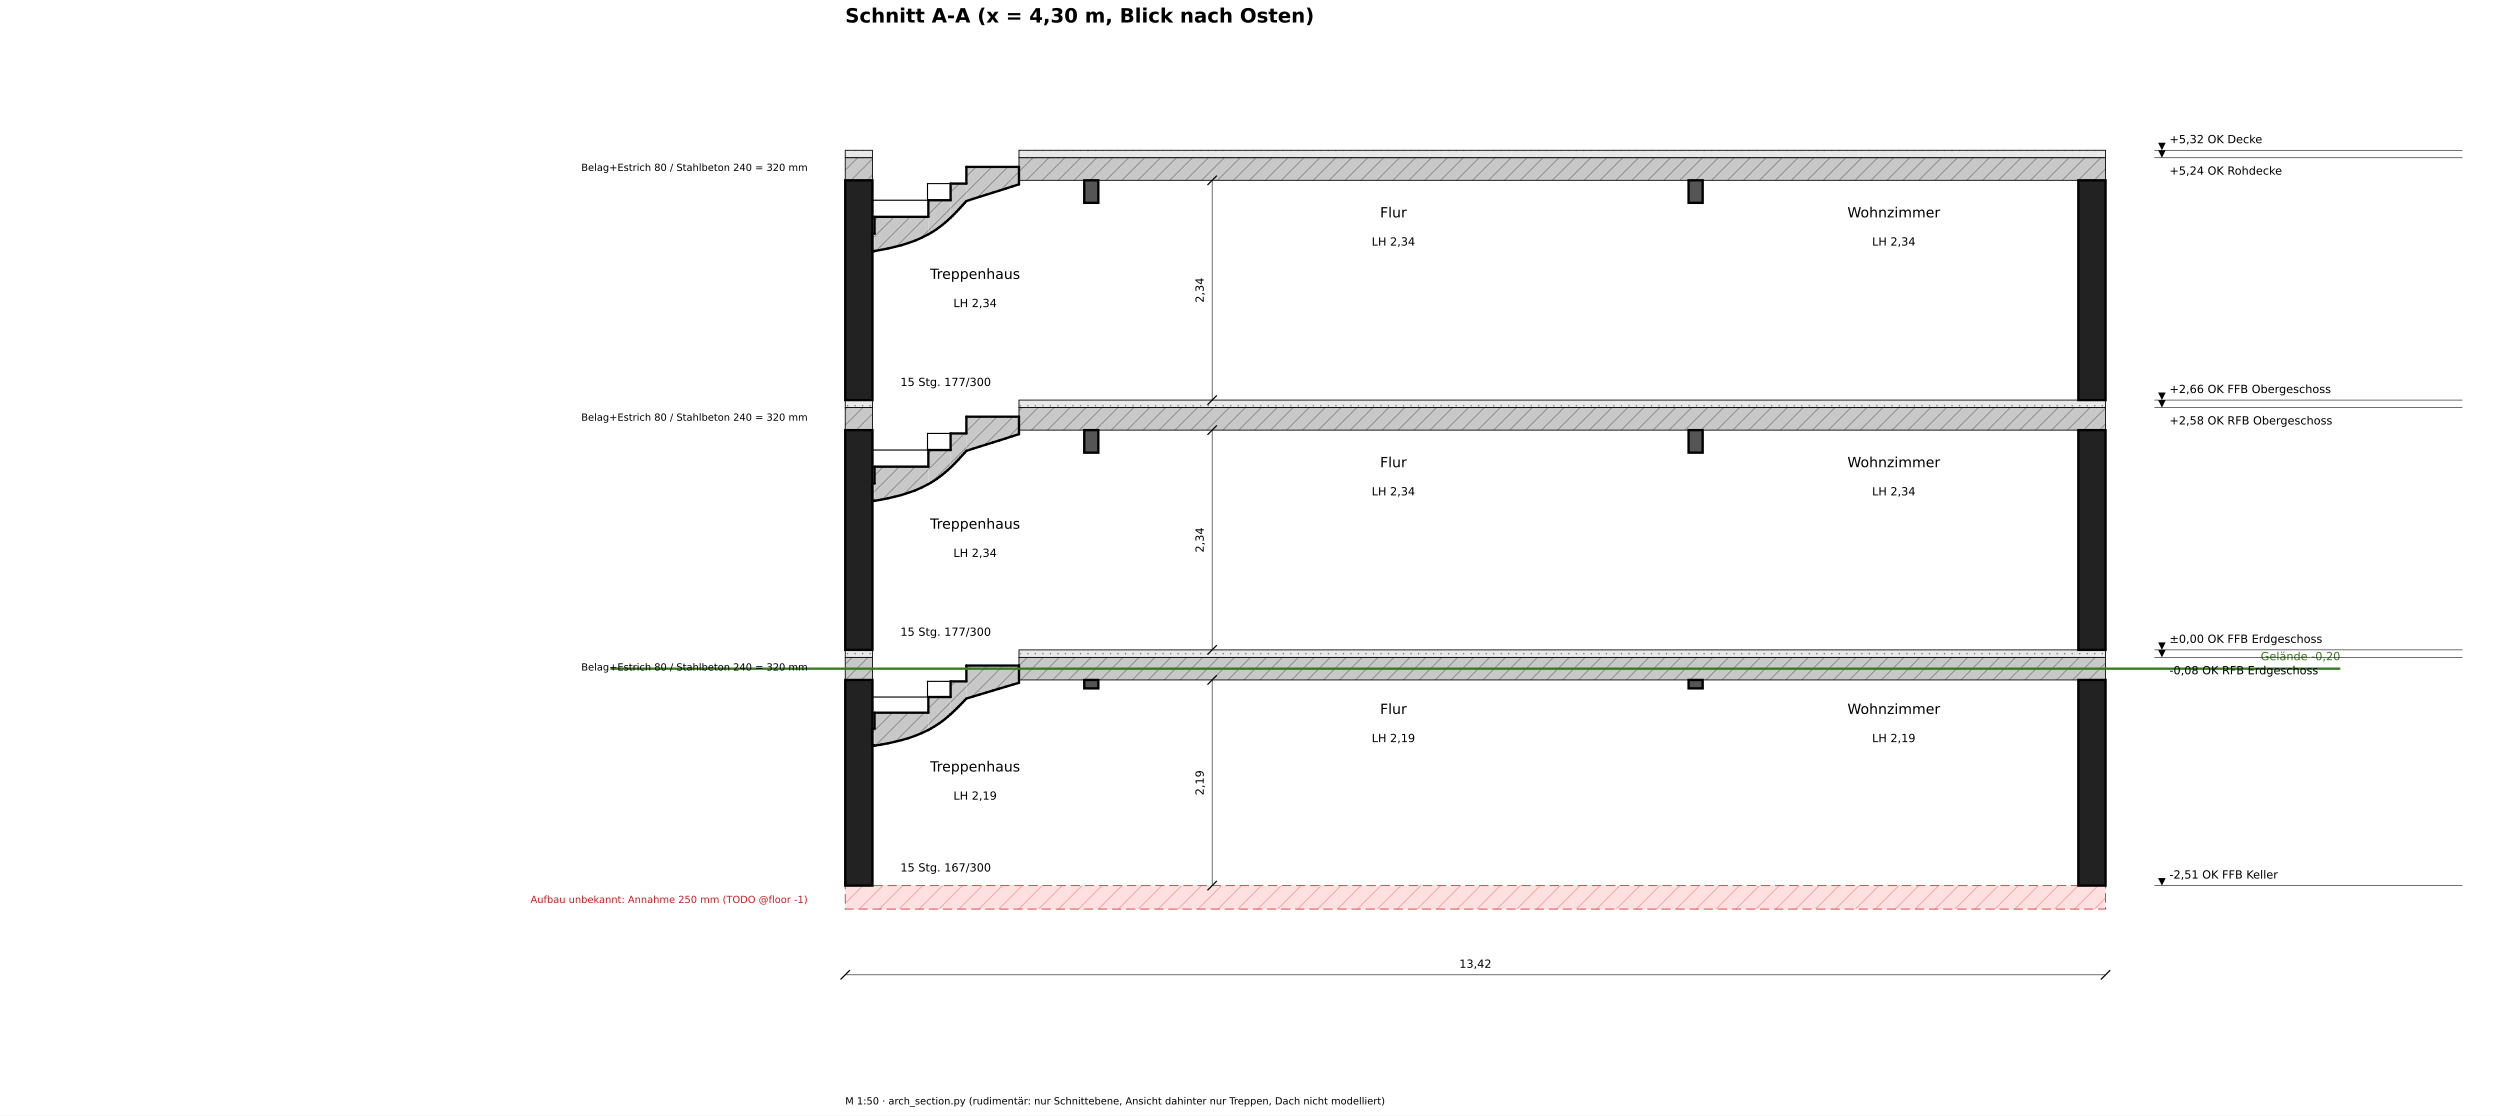
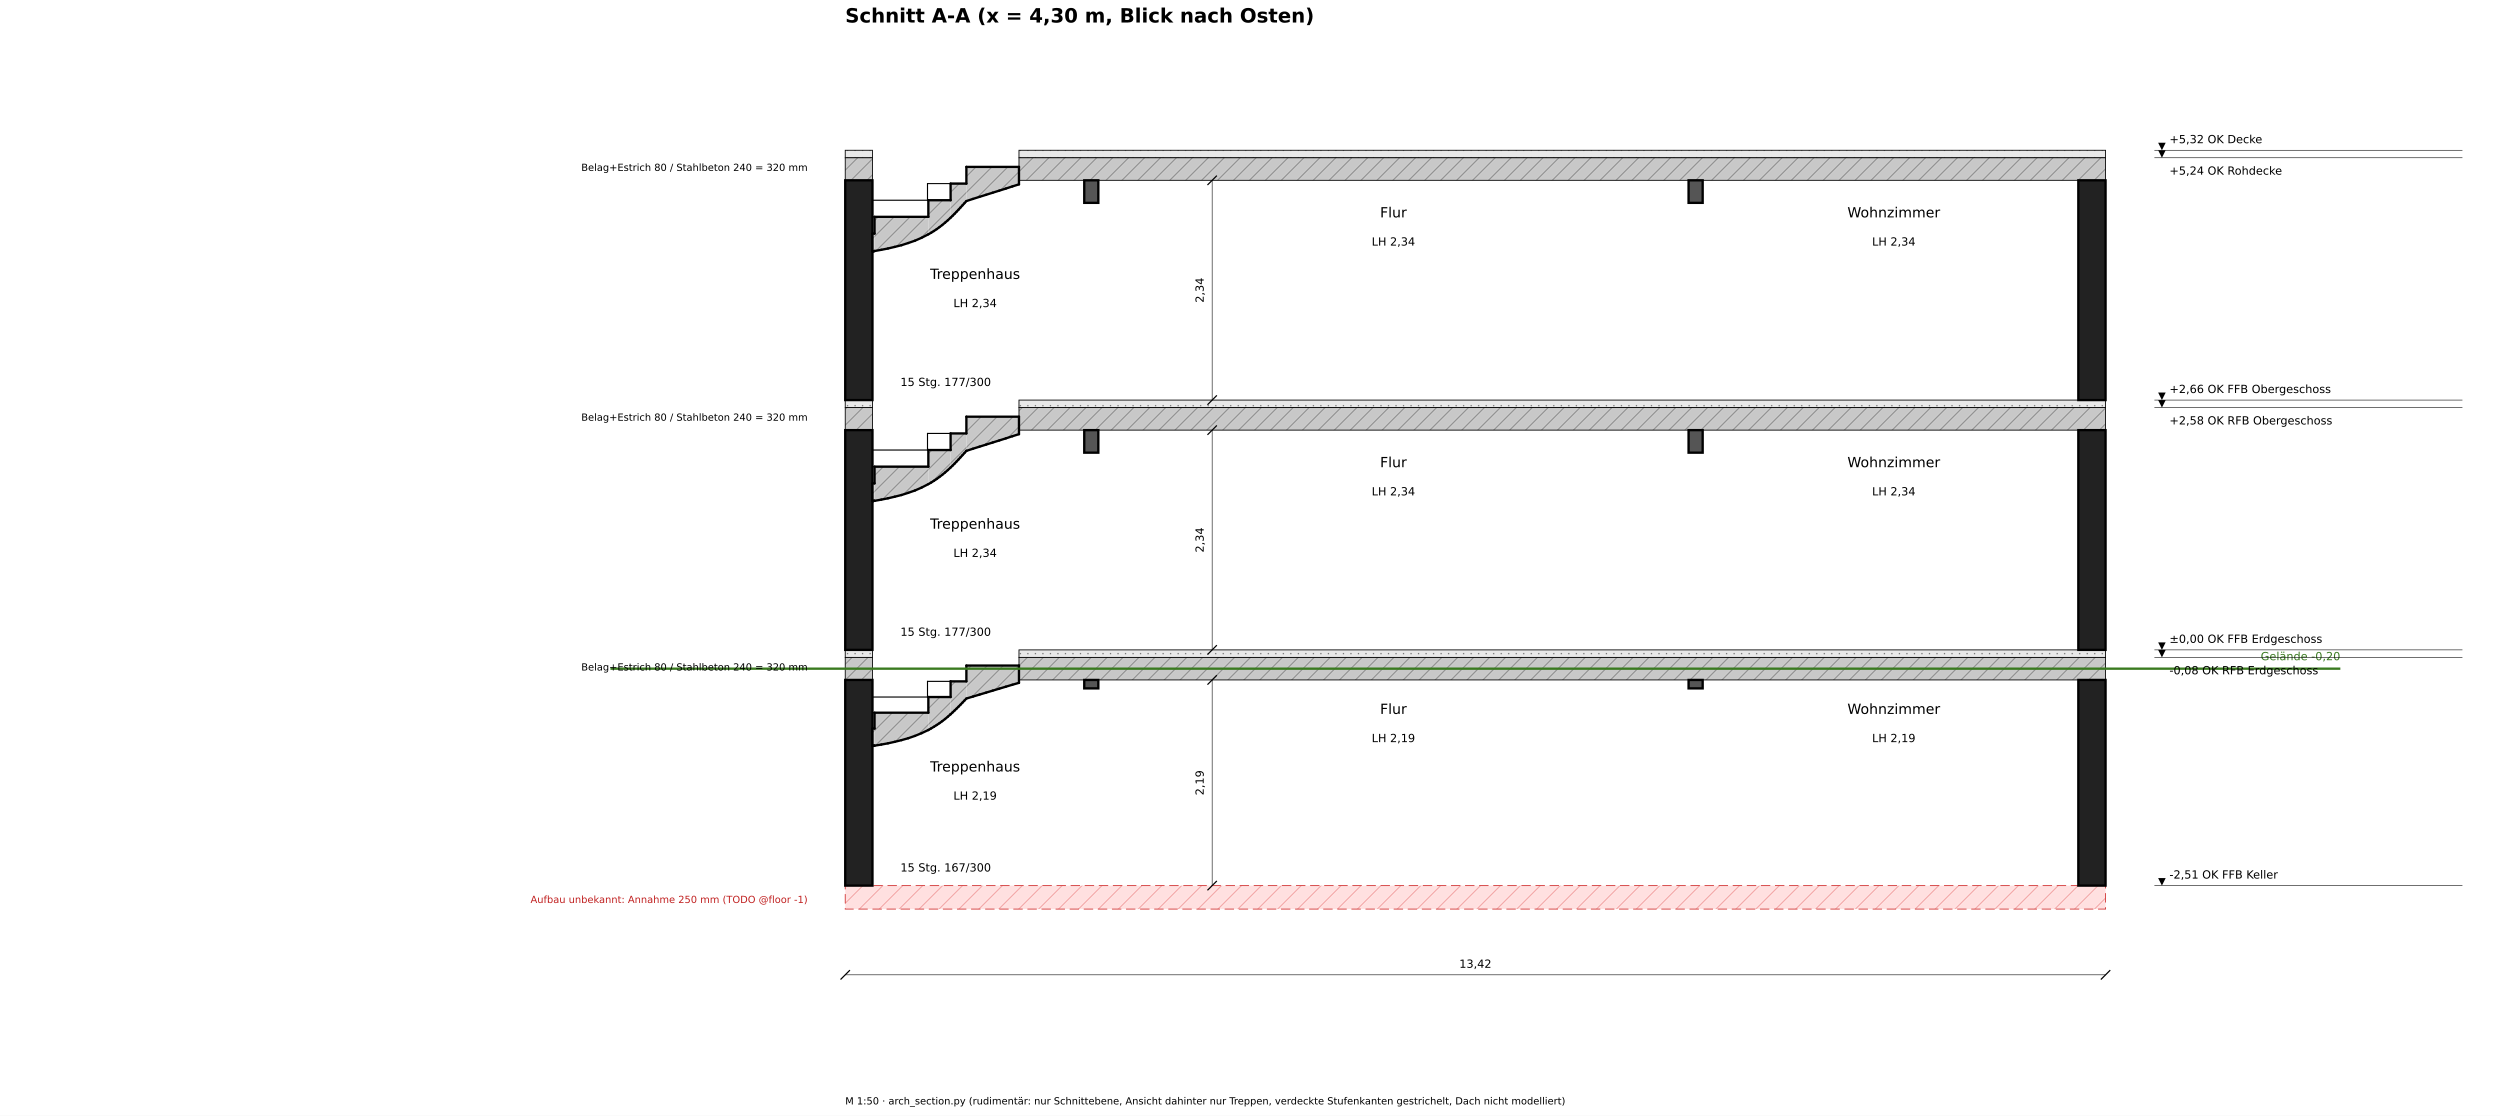
<svg xmlns="http://www.w3.org/2000/svg" width="532.4mm" height="237.6mm" viewBox="-9145 -6920 26620 11880" font-family="DejaVu Sans, sans-serif">
  <defs>
    <pattern id="concrete" patternUnits="userSpaceOnUse" width="120" height="120" patternTransform="rotate(45)">
      <rect width="120" height="120" fill="#c8c8c8" />
      <line x1="0" y1="0" x2="0" y2="120" stroke="#555" stroke-width="10" />
    </pattern>
    <pattern id="screed" patternUnits="userSpaceOnUse" width="80" height="80">
      <rect width="80" height="80" fill="#e8e8e8" />
      <circle cx="40" cy="40" r="8" fill="#777" />
    </pattern>
    <pattern id="insulation" patternUnits="userSpaceOnUse" width="120" height="60">
      <rect width="120" height="60" fill="#fff6d0" />
      <path d="M0 60 L30 0 L60 60 L90 0 L120 60" fill="none" stroke="#a08020" stroke-width="6" />
    </pattern>
    <pattern id="wood" patternUnits="userSpaceOnUse" width="200" height="40">
      <rect width="200" height="40" fill="#e9cf9f" />
      <line x1="0" y1="20" x2="200" y2="20" stroke="#8a6a30" stroke-width="5" />
    </pattern>
    <pattern id="plaster" patternUnits="userSpaceOnUse" width="50" height="50">
      <rect width="50" height="50" fill="#f7f7f7" />
    </pattern>
    <pattern id="todo" patternUnits="userSpaceOnUse" width="150" height="150" patternTransform="rotate(45)">
      <rect width="150" height="150" fill="#ffe0e0" />
      <line x1="0" y1="0" x2="0" y2="150" stroke="#e05050" stroke-width="8" />
    </pattern>
  </defs>
  <rect x="-9145.0" y="-6920" width="26620.0" height="11880" fill="white" />
  <line x1="167" y1="837" x2="145" y2="837" stroke="#000" stroke-width="12" stroke-linecap="round" />
  <line x1="145" y1="837" x2="145" y2="669" stroke="#000" stroke-width="12" stroke-linecap="round" />
  <line x1="145" y1="669" x2="167" y2="669" stroke="#000" stroke-width="12" stroke-linecap="round" />
  <line x1="740" y1="669" x2="167" y2="669" stroke="#000" stroke-width="12" stroke-linecap="round" />
  <line x1="167" y1="669" x2="167" y2="669" stroke="#000" stroke-width="12" stroke-linecap="round" />
  <line x1="145" y1="669" x2="145" y2="502" stroke="#000" stroke-width="12" stroke-linecap="round" />
  <line x1="145" y1="502" x2="731" y2="502" stroke="#000" stroke-width="12" stroke-linecap="round" />
  <line x1="731" y1="502" x2="740" y2="502" stroke="#000" stroke-width="12" stroke-linecap="round" />
  <line x1="977" y1="502" x2="740" y2="502" stroke="#000" stroke-width="12" stroke-linecap="round" />
  <line x1="731" y1="502" x2="731" y2="335" stroke="#000" stroke-width="12" stroke-linecap="round" />
  <line x1="731" y1="335" x2="977" y2="335" stroke="#000" stroke-width="12" stroke-linecap="round" />
  <line x1="167" y1="-1773" x2="145" y2="-1773" stroke="#000" stroke-width="12" stroke-linecap="round" />
  <line x1="145" y1="-1773" x2="145" y2="-1951" stroke="#000" stroke-width="12" stroke-linecap="round" />
  <line x1="145" y1="-1951" x2="167" y2="-1951" stroke="#000" stroke-width="12" stroke-linecap="round" />
  <line x1="740" y1="-1951" x2="167" y2="-1951" stroke="#000" stroke-width="12" stroke-linecap="round" />
  <line x1="167" y1="-1951" x2="167" y2="-1951" stroke="#000" stroke-width="12" stroke-linecap="round" />
  <line x1="145" y1="-1951" x2="145" y2="-2128" stroke="#000" stroke-width="12" stroke-linecap="round" />
  <line x1="145" y1="-2128" x2="731" y2="-2128" stroke="#000" stroke-width="12" stroke-linecap="round" />
  <line x1="731" y1="-2128" x2="740" y2="-2128" stroke="#000" stroke-width="12" stroke-linecap="round" />
  <line x1="977" y1="-2128" x2="740" y2="-2128" stroke="#000" stroke-width="12" stroke-linecap="round" />
  <line x1="740" y1="-2128" x2="740" y2="-2128" stroke="#000" stroke-width="12" stroke-linecap="round" />
  <line x1="731" y1="-2128" x2="731" y2="-2305" stroke="#000" stroke-width="12" stroke-linecap="round" />
  <line x1="731" y1="-2305" x2="977" y2="-2305" stroke="#000" stroke-width="12" stroke-linecap="round" />
  <line x1="167" y1="-4433" x2="145" y2="-4433" stroke="#000" stroke-width="12" stroke-linecap="round" />
  <line x1="145" y1="-4433" x2="145" y2="-4611" stroke="#000" stroke-width="12" stroke-linecap="round" />
  <line x1="145" y1="-4611" x2="167" y2="-4611" stroke="#000" stroke-width="12" stroke-linecap="round" />
  <line x1="740" y1="-4611" x2="167" y2="-4611" stroke="#000" stroke-width="12" stroke-linecap="round" />
  <line x1="167" y1="-4611" x2="167" y2="-4611" stroke="#000" stroke-width="12" stroke-linecap="round" />
  <line x1="145" y1="-4611" x2="145" y2="-4788" stroke="#000" stroke-width="12" stroke-linecap="round" />
  <line x1="145" y1="-4788" x2="731" y2="-4788" stroke="#000" stroke-width="12" stroke-linecap="round" />
  <line x1="731" y1="-4788" x2="740" y2="-4788" stroke="#000" stroke-width="12" stroke-linecap="round" />
  <line x1="977" y1="-4788" x2="740" y2="-4788" stroke="#000" stroke-width="12" stroke-linecap="round" />
  <line x1="740" y1="-4788" x2="740" y2="-4788" stroke="#000" stroke-width="12" stroke-linecap="round" />
  <line x1="731" y1="-4788" x2="731" y2="-4965" stroke="#000" stroke-width="12" stroke-linecap="round" />
  <line x1="731" y1="-4965" x2="977" y2="-4965" stroke="#000" stroke-width="12" stroke-linecap="round" />
  <rect x="-145" y="2510" width="13420" height="250" fill="url(#todo)" stroke="#d03030" stroke-width="9" stroke-dasharray="100 50" />
  <rect x="-145" y="0" width="290" height="80" fill="url(#screed)" stroke="#000" stroke-width="9" />
  <rect x="1705" y="0" width="11570" height="80" fill="url(#screed)" stroke="#000" stroke-width="9" />
  <rect x="-145" y="80" width="290" height="240" fill="url(#concrete)" stroke="#000" stroke-width="9" />
  <rect x="1705" y="80" width="11570" height="240" fill="url(#concrete)" stroke="#000" stroke-width="9" />
  <rect x="-145" y="-2660" width="290" height="80" fill="url(#screed)" stroke="#000" stroke-width="9" />
  <rect x="1705" y="-2660" width="11570" height="80" fill="url(#screed)" stroke="#000" stroke-width="9" />
  <rect x="-145" y="-2580" width="290" height="240" fill="url(#concrete)" stroke="#000" stroke-width="9" />
  <rect x="1705" y="-2580" width="11570" height="240" fill="url(#concrete)" stroke="#000" stroke-width="9" />
  <rect x="-145" y="-5320" width="290" height="80" fill="url(#screed)" stroke="#000" stroke-width="9" />
  <rect x="1705" y="-5320" width="11570" height="80" fill="url(#screed)" stroke="#000" stroke-width="9" />
  <rect x="-145" y="-5240" width="290" height="240" fill="url(#concrete)" stroke="#000" stroke-width="9" />
  <rect x="1705" y="-5240" width="11570" height="240" fill="url(#concrete)" stroke="#000" stroke-width="9" />
  <rect x="-145" y="320" width="290" height="2190" fill="#222" stroke="#000" stroke-width="25" />
  <rect x="2400" y="320" width="150" height="90" fill="#555" stroke="#000" stroke-width="25" />
  <rect x="8835" y="320" width="150" height="90" fill="#555" stroke="#000" stroke-width="25" />
  <rect x="12985" y="320" width="290" height="2190" fill="#222" stroke="#000" stroke-width="25" />
  <rect x="-145" y="-2340" width="290" height="2340" fill="#222" stroke="#000" stroke-width="25" />
  <rect x="2400" y="-2340" width="150" height="240" fill="#555" stroke="#000" stroke-width="25" />
  <rect x="8835" y="-2340" width="150" height="240" fill="#555" stroke="#000" stroke-width="25" />
  <rect x="12985" y="-2340" width="290" height="2340" fill="#222" stroke="#000" stroke-width="25" />
  <rect x="-145" y="-5000" width="290" height="2340" fill="#222" stroke="#000" stroke-width="25" />
  <rect x="2400" y="-5000" width="150" height="240" fill="#555" stroke="#000" stroke-width="25" />
  <rect x="8835" y="-5000" width="150" height="240" fill="#555" stroke="#000" stroke-width="25" />
  <rect x="12985" y="-5000" width="290" height="2340" fill="#222" stroke="#000" stroke-width="25" />
  <polygon points="145,837 167,837 167,1020 164,1020 162,1021 159,1021 156,1022 153,1022 151,1022 148,1023 145,1023" fill="url(#concrete)" stroke="none" />
  <polygon points="167,669 740,669 740,853 668,887 597,916 525,941 454,961 382,979 310,995 239,1008 167,1020" fill="url(#concrete)" stroke="none" />
  <polygon points="740,502 977,502 977,685 948,711 918,736 888,759 859,780 829,800 799,819 770,836 740,853" fill="url(#concrete)" stroke="none" />
  <polygon points="977,335 1145,335 1145,518 1124,540 1103,562 1082,584 1061,605 1040,626 1019,646 998,666 977,685" fill="url(#concrete)" stroke="none" />
  <polygon points="1145,167 1705,167 1705,351 1635,371 1565,392 1495,413 1425,434 1355,455 1285,476 1215,497 1145,518" fill="url(#concrete)" stroke="none" />
  <polygon points="145,-1773 167,-1773 167,-1587 164,-1587 162,-1587 159,-1586 156,-1586 153,-1585 151,-1585 148,-1584 145,-1584" fill="url(#concrete)" stroke="none" />
  <polygon points="167,-1951 740,-1951 740,-1765 668,-1728 597,-1697 525,-1672 454,-1649 382,-1631 310,-1614 239,-1600 167,-1587" fill="url(#concrete)" stroke="none" />
  <polygon points="740,-2128 977,-2128 977,-1942 948,-1915 918,-1889 888,-1864 859,-1842 829,-1820 799,-1800 770,-1782 740,-1765" fill="url(#concrete)" stroke="none" />
  <polygon points="977,-2305 1145,-2305 1145,-2119 1124,-2096 1103,-2073 1082,-2050 1061,-2027 1040,-2005 1019,-1983 998,-1962 977,-1942" fill="url(#concrete)" stroke="none" />
  <polygon points="1145,-2483 1705,-2483 1705,-2297 1635,-2275 1565,-2252 1495,-2230 1425,-2208 1355,-2186 1285,-2164 1215,-2142 1145,-2119" fill="url(#concrete)" stroke="none" />
  <polygon points="145,-4433 167,-4433 167,-4247 164,-4247 162,-4247 159,-4246 156,-4246 153,-4245 151,-4245 148,-4244 145,-4244" fill="url(#concrete)" stroke="none" />
  <polygon points="167,-4611 740,-4611 740,-4425 668,-4388 597,-4357 525,-4332 454,-4309 382,-4291 310,-4274 239,-4260 167,-4247" fill="url(#concrete)" stroke="none" />
  <polygon points="740,-4788 977,-4788 977,-4602 948,-4575 918,-4549 888,-4524 859,-4502 829,-4480 799,-4460 770,-4442 740,-4425" fill="url(#concrete)" stroke="none" />
  <polygon points="977,-4965 1145,-4965 1145,-4779 1124,-4756 1103,-4733 1082,-4710 1061,-4687 1040,-4665 1019,-4643 998,-4622 977,-4602" fill="url(#concrete)" stroke="none" />
  <polygon points="1145,-5143 1705,-5143 1705,-4957 1635,-4935 1565,-4912 1495,-4890 1425,-4868 1355,-4846 1285,-4824 1215,-4802 1145,-4779" fill="url(#concrete)" stroke="none" />
  <line x1="145" y1="837" x2="167" y2="837" stroke="#000" stroke-width="25" stroke-linecap="round" />
  <line x1="167" y1="1020" x2="164" y2="1020" stroke="#000" stroke-width="25" stroke-linecap="round" />
  <line x1="164" y1="1020" x2="162" y2="1021" stroke="#000" stroke-width="25" stroke-linecap="round" />
  <line x1="162" y1="1021" x2="159" y2="1021" stroke="#000" stroke-width="25" stroke-linecap="round" />
  <line x1="159" y1="1021" x2="156" y2="1022" stroke="#000" stroke-width="25" stroke-linecap="round" />
  <line x1="156" y1="1022" x2="153" y2="1022" stroke="#000" stroke-width="25" stroke-linecap="round" />
  <line x1="153" y1="1022" x2="151" y2="1022" stroke="#000" stroke-width="25" stroke-linecap="round" />
  <line x1="151" y1="1022" x2="148" y2="1023" stroke="#000" stroke-width="25" stroke-linecap="round" />
  <line x1="148" y1="1023" x2="145" y2="1023" stroke="#000" stroke-width="25" stroke-linecap="round" />
  <line x1="167" y1="669" x2="740" y2="669" stroke="#000" stroke-width="25" stroke-linecap="round" />
  <line x1="740" y1="853" x2="668" y2="887" stroke="#000" stroke-width="25" stroke-linecap="round" />
  <line x1="668" y1="887" x2="597" y2="916" stroke="#000" stroke-width="25" stroke-linecap="round" />
  <line x1="597" y1="916" x2="525" y2="941" stroke="#000" stroke-width="25" stroke-linecap="round" />
  <line x1="525" y1="941" x2="454" y2="961" stroke="#000" stroke-width="25" stroke-linecap="round" />
  <line x1="454" y1="961" x2="382" y2="979" stroke="#000" stroke-width="25" stroke-linecap="round" />
  <line x1="382" y1="979" x2="310" y2="995" stroke="#000" stroke-width="25" stroke-linecap="round" />
  <line x1="310" y1="995" x2="239" y2="1008" stroke="#000" stroke-width="25" stroke-linecap="round" />
  <line x1="239" y1="1008" x2="167" y2="1020" stroke="#000" stroke-width="25" stroke-linecap="round" />
  <line x1="740" y1="502" x2="977" y2="502" stroke="#000" stroke-width="25" stroke-linecap="round" />
  <line x1="977" y1="685" x2="948" y2="711" stroke="#000" stroke-width="25" stroke-linecap="round" />
  <line x1="948" y1="711" x2="918" y2="736" stroke="#000" stroke-width="25" stroke-linecap="round" />
  <line x1="918" y1="736" x2="888" y2="759" stroke="#000" stroke-width="25" stroke-linecap="round" />
  <line x1="888" y1="759" x2="859" y2="780" stroke="#000" stroke-width="25" stroke-linecap="round" />
  <line x1="859" y1="780" x2="829" y2="800" stroke="#000" stroke-width="25" stroke-linecap="round" />
  <line x1="829" y1="800" x2="799" y2="819" stroke="#000" stroke-width="25" stroke-linecap="round" />
  <line x1="799" y1="819" x2="770" y2="836" stroke="#000" stroke-width="25" stroke-linecap="round" />
  <line x1="770" y1="836" x2="740" y2="853" stroke="#000" stroke-width="25" stroke-linecap="round" />
  <line x1="977" y1="335" x2="1145" y2="335" stroke="#000" stroke-width="25" stroke-linecap="round" />
  <line x1="1145" y1="518" x2="1124" y2="540" stroke="#000" stroke-width="25" stroke-linecap="round" />
  <line x1="1124" y1="540" x2="1103" y2="562" stroke="#000" stroke-width="25" stroke-linecap="round" />
  <line x1="1103" y1="562" x2="1082" y2="584" stroke="#000" stroke-width="25" stroke-linecap="round" />
  <line x1="1082" y1="584" x2="1061" y2="605" stroke="#000" stroke-width="25" stroke-linecap="round" />
  <line x1="1061" y1="605" x2="1040" y2="626" stroke="#000" stroke-width="25" stroke-linecap="round" />
  <line x1="1040" y1="626" x2="1019" y2="646" stroke="#000" stroke-width="25" stroke-linecap="round" />
  <line x1="1019" y1="646" x2="998" y2="666" stroke="#000" stroke-width="25" stroke-linecap="round" />
  <line x1="998" y1="666" x2="977" y2="685" stroke="#000" stroke-width="25" stroke-linecap="round" />
  <line x1="1145" y1="167" x2="1705" y2="167" stroke="#000" stroke-width="25" stroke-linecap="round" />
  <line x1="1705" y1="351" x2="1635" y2="371" stroke="#000" stroke-width="25" stroke-linecap="round" />
  <line x1="1635" y1="371" x2="1565" y2="392" stroke="#000" stroke-width="25" stroke-linecap="round" />
  <line x1="1565" y1="392" x2="1495" y2="413" stroke="#000" stroke-width="25" stroke-linecap="round" />
  <line x1="1495" y1="413" x2="1425" y2="434" stroke="#000" stroke-width="25" stroke-linecap="round" />
  <line x1="1425" y1="434" x2="1355" y2="455" stroke="#000" stroke-width="25" stroke-linecap="round" />
  <line x1="1355" y1="455" x2="1285" y2="476" stroke="#000" stroke-width="25" stroke-linecap="round" />
  <line x1="1285" y1="476" x2="1215" y2="497" stroke="#000" stroke-width="25" stroke-linecap="round" />
  <line x1="1215" y1="497" x2="1145" y2="518" stroke="#000" stroke-width="25" stroke-linecap="round" />
  <line x1="167" y1="837" x2="167" y2="669" stroke="#000" stroke-width="25" stroke-linecap="round" />
  <line x1="145" y1="1023" x2="145" y2="837" stroke="#000" stroke-width="25" stroke-linecap="round" />
  <line x1="740" y1="853" x2="740" y2="853" stroke="#000" stroke-width="25" stroke-linecap="round" />
  <line x1="740" y1="669" x2="740" y2="502" stroke="#000" stroke-width="25" stroke-linecap="round" />
  <line x1="977" y1="685" x2="977" y2="685" stroke="#000" stroke-width="25" stroke-linecap="round" />
  <line x1="977" y1="502" x2="977" y2="335" stroke="#000" stroke-width="25" stroke-linecap="round" />
  <line x1="1145" y1="335" x2="1145" y2="167" stroke="#000" stroke-width="25" stroke-linecap="round" />
  <line x1="1705" y1="351" x2="1705" y2="167" stroke="#000" stroke-width="25" stroke-linecap="round" />
  <line x1="145" y1="-1773" x2="167" y2="-1773" stroke="#000" stroke-width="25" stroke-linecap="round" />
  <line x1="167" y1="-1587" x2="164" y2="-1587" stroke="#000" stroke-width="25" stroke-linecap="round" />
  <line x1="164" y1="-1587" x2="162" y2="-1587" stroke="#000" stroke-width="25" stroke-linecap="round" />
  <line x1="162" y1="-1587" x2="159" y2="-1586" stroke="#000" stroke-width="25" stroke-linecap="round" />
  <line x1="159" y1="-1586" x2="156" y2="-1586" stroke="#000" stroke-width="25" stroke-linecap="round" />
  <line x1="156" y1="-1586" x2="153" y2="-1585" stroke="#000" stroke-width="25" stroke-linecap="round" />
  <line x1="153" y1="-1585" x2="151" y2="-1585" stroke="#000" stroke-width="25" stroke-linecap="round" />
  <line x1="151" y1="-1585" x2="148" y2="-1584" stroke="#000" stroke-width="25" stroke-linecap="round" />
  <line x1="148" y1="-1584" x2="145" y2="-1584" stroke="#000" stroke-width="25" stroke-linecap="round" />
  <line x1="167" y1="-1951" x2="740" y2="-1951" stroke="#000" stroke-width="25" stroke-linecap="round" />
  <line x1="740" y1="-1765" x2="668" y2="-1728" stroke="#000" stroke-width="25" stroke-linecap="round" />
  <line x1="668" y1="-1728" x2="597" y2="-1697" stroke="#000" stroke-width="25" stroke-linecap="round" />
  <line x1="597" y1="-1697" x2="525" y2="-1672" stroke="#000" stroke-width="25" stroke-linecap="round" />
  <line x1="525" y1="-1672" x2="454" y2="-1649" stroke="#000" stroke-width="25" stroke-linecap="round" />
  <line x1="454" y1="-1649" x2="382" y2="-1631" stroke="#000" stroke-width="25" stroke-linecap="round" />
  <line x1="382" y1="-1631" x2="310" y2="-1614" stroke="#000" stroke-width="25" stroke-linecap="round" />
  <line x1="310" y1="-1614" x2="239" y2="-1600" stroke="#000" stroke-width="25" stroke-linecap="round" />
  <line x1="239" y1="-1600" x2="167" y2="-1587" stroke="#000" stroke-width="25" stroke-linecap="round" />
  <line x1="740" y1="-2128" x2="977" y2="-2128" stroke="#000" stroke-width="25" stroke-linecap="round" />
  <line x1="977" y1="-1942" x2="948" y2="-1915" stroke="#000" stroke-width="25" stroke-linecap="round" />
  <line x1="948" y1="-1915" x2="918" y2="-1889" stroke="#000" stroke-width="25" stroke-linecap="round" />
  <line x1="918" y1="-1889" x2="888" y2="-1864" stroke="#000" stroke-width="25" stroke-linecap="round" />
  <line x1="888" y1="-1864" x2="859" y2="-1842" stroke="#000" stroke-width="25" stroke-linecap="round" />
  <line x1="859" y1="-1842" x2="829" y2="-1820" stroke="#000" stroke-width="25" stroke-linecap="round" />
  <line x1="829" y1="-1820" x2="799" y2="-1800" stroke="#000" stroke-width="25" stroke-linecap="round" />
  <line x1="799" y1="-1800" x2="770" y2="-1782" stroke="#000" stroke-width="25" stroke-linecap="round" />
  <line x1="770" y1="-1782" x2="740" y2="-1765" stroke="#000" stroke-width="25" stroke-linecap="round" />
  <line x1="977" y1="-2305" x2="1145" y2="-2305" stroke="#000" stroke-width="25" stroke-linecap="round" />
  <line x1="1145" y1="-2119" x2="1124" y2="-2096" stroke="#000" stroke-width="25" stroke-linecap="round" />
  <line x1="1124" y1="-2096" x2="1103" y2="-2073" stroke="#000" stroke-width="25" stroke-linecap="round" />
  <line x1="1103" y1="-2073" x2="1082" y2="-2050" stroke="#000" stroke-width="25" stroke-linecap="round" />
  <line x1="1082" y1="-2050" x2="1061" y2="-2027" stroke="#000" stroke-width="25" stroke-linecap="round" />
  <line x1="1061" y1="-2027" x2="1040" y2="-2005" stroke="#000" stroke-width="25" stroke-linecap="round" />
  <line x1="1040" y1="-2005" x2="1019" y2="-1983" stroke="#000" stroke-width="25" stroke-linecap="round" />
  <line x1="1019" y1="-1983" x2="998" y2="-1962" stroke="#000" stroke-width="25" stroke-linecap="round" />
  <line x1="998" y1="-1962" x2="977" y2="-1942" stroke="#000" stroke-width="25" stroke-linecap="round" />
  <line x1="1145" y1="-2483" x2="1705" y2="-2483" stroke="#000" stroke-width="25" stroke-linecap="round" />
  <line x1="1705" y1="-2297" x2="1635" y2="-2275" stroke="#000" stroke-width="25" stroke-linecap="round" />
  <line x1="1635" y1="-2275" x2="1565" y2="-2252" stroke="#000" stroke-width="25" stroke-linecap="round" />
  <line x1="1565" y1="-2252" x2="1495" y2="-2230" stroke="#000" stroke-width="25" stroke-linecap="round" />
  <line x1="1495" y1="-2230" x2="1425" y2="-2208" stroke="#000" stroke-width="25" stroke-linecap="round" />
  <line x1="1425" y1="-2208" x2="1355" y2="-2186" stroke="#000" stroke-width="25" stroke-linecap="round" />
  <line x1="1355" y1="-2186" x2="1285" y2="-2164" stroke="#000" stroke-width="25" stroke-linecap="round" />
  <line x1="1285" y1="-2164" x2="1215" y2="-2142" stroke="#000" stroke-width="25" stroke-linecap="round" />
  <line x1="1215" y1="-2142" x2="1145" y2="-2119" stroke="#000" stroke-width="25" stroke-linecap="round" />
  <line x1="167" y1="-1773" x2="167" y2="-1951" stroke="#000" stroke-width="25" stroke-linecap="round" />
  <line x1="145" y1="-1584" x2="145" y2="-1773" stroke="#000" stroke-width="25" stroke-linecap="round" />
  <line x1="740" y1="-1951" x2="740" y2="-2128" stroke="#000" stroke-width="25" stroke-linecap="round" />
  <line x1="977" y1="-2128" x2="977" y2="-2305" stroke="#000" stroke-width="25" stroke-linecap="round" />
  <line x1="1145" y1="-2119" x2="1145" y2="-2119" stroke="#000" stroke-width="25" stroke-linecap="round" />
  <line x1="1145" y1="-2305" x2="1145" y2="-2483" stroke="#000" stroke-width="25" stroke-linecap="round" />
  <line x1="1705" y1="-2297" x2="1705" y2="-2483" stroke="#000" stroke-width="25" stroke-linecap="round" />
  <line x1="145" y1="-4433" x2="167" y2="-4433" stroke="#000" stroke-width="25" stroke-linecap="round" />
  <line x1="167" y1="-4247" x2="164" y2="-4247" stroke="#000" stroke-width="25" stroke-linecap="round" />
  <line x1="164" y1="-4247" x2="162" y2="-4247" stroke="#000" stroke-width="25" stroke-linecap="round" />
  <line x1="162" y1="-4247" x2="159" y2="-4246" stroke="#000" stroke-width="25" stroke-linecap="round" />
  <line x1="159" y1="-4246" x2="156" y2="-4246" stroke="#000" stroke-width="25" stroke-linecap="round" />
  <line x1="156" y1="-4246" x2="153" y2="-4245" stroke="#000" stroke-width="25" stroke-linecap="round" />
  <line x1="153" y1="-4245" x2="151" y2="-4245" stroke="#000" stroke-width="25" stroke-linecap="round" />
  <line x1="151" y1="-4245" x2="148" y2="-4244" stroke="#000" stroke-width="25" stroke-linecap="round" />
  <line x1="148" y1="-4244" x2="145" y2="-4244" stroke="#000" stroke-width="25" stroke-linecap="round" />
  <line x1="167" y1="-4611" x2="740" y2="-4611" stroke="#000" stroke-width="25" stroke-linecap="round" />
  <line x1="740" y1="-4425" x2="668" y2="-4388" stroke="#000" stroke-width="25" stroke-linecap="round" />
  <line x1="668" y1="-4388" x2="597" y2="-4357" stroke="#000" stroke-width="25" stroke-linecap="round" />
  <line x1="597" y1="-4357" x2="525" y2="-4332" stroke="#000" stroke-width="25" stroke-linecap="round" />
  <line x1="525" y1="-4332" x2="454" y2="-4309" stroke="#000" stroke-width="25" stroke-linecap="round" />
  <line x1="454" y1="-4309" x2="382" y2="-4291" stroke="#000" stroke-width="25" stroke-linecap="round" />
  <line x1="382" y1="-4291" x2="310" y2="-4274" stroke="#000" stroke-width="25" stroke-linecap="round" />
  <line x1="310" y1="-4274" x2="239" y2="-4260" stroke="#000" stroke-width="25" stroke-linecap="round" />
  <line x1="239" y1="-4260" x2="167" y2="-4247" stroke="#000" stroke-width="25" stroke-linecap="round" />
  <line x1="740" y1="-4788" x2="977" y2="-4788" stroke="#000" stroke-width="25" stroke-linecap="round" />
  <line x1="977" y1="-4602" x2="948" y2="-4575" stroke="#000" stroke-width="25" stroke-linecap="round" />
  <line x1="948" y1="-4575" x2="918" y2="-4549" stroke="#000" stroke-width="25" stroke-linecap="round" />
  <line x1="918" y1="-4549" x2="888" y2="-4524" stroke="#000" stroke-width="25" stroke-linecap="round" />
  <line x1="888" y1="-4524" x2="859" y2="-4502" stroke="#000" stroke-width="25" stroke-linecap="round" />
  <line x1="859" y1="-4502" x2="829" y2="-4480" stroke="#000" stroke-width="25" stroke-linecap="round" />
  <line x1="829" y1="-4480" x2="799" y2="-4460" stroke="#000" stroke-width="25" stroke-linecap="round" />
  <line x1="799" y1="-4460" x2="770" y2="-4442" stroke="#000" stroke-width="25" stroke-linecap="round" />
  <line x1="770" y1="-4442" x2="740" y2="-4425" stroke="#000" stroke-width="25" stroke-linecap="round" />
  <line x1="977" y1="-4965" x2="1145" y2="-4965" stroke="#000" stroke-width="25" stroke-linecap="round" />
  <line x1="1145" y1="-4779" x2="1124" y2="-4756" stroke="#000" stroke-width="25" stroke-linecap="round" />
  <line x1="1124" y1="-4756" x2="1103" y2="-4733" stroke="#000" stroke-width="25" stroke-linecap="round" />
  <line x1="1103" y1="-4733" x2="1082" y2="-4710" stroke="#000" stroke-width="25" stroke-linecap="round" />
  <line x1="1082" y1="-4710" x2="1061" y2="-4687" stroke="#000" stroke-width="25" stroke-linecap="round" />
  <line x1="1061" y1="-4687" x2="1040" y2="-4665" stroke="#000" stroke-width="25" stroke-linecap="round" />
  <line x1="1040" y1="-4665" x2="1019" y2="-4643" stroke="#000" stroke-width="25" stroke-linecap="round" />
  <line x1="1019" y1="-4643" x2="998" y2="-4622" stroke="#000" stroke-width="25" stroke-linecap="round" />
  <line x1="998" y1="-4622" x2="977" y2="-4602" stroke="#000" stroke-width="25" stroke-linecap="round" />
  <line x1="1145" y1="-5143" x2="1705" y2="-5143" stroke="#000" stroke-width="25" stroke-linecap="round" />
  <line x1="1705" y1="-4957" x2="1635" y2="-4935" stroke="#000" stroke-width="25" stroke-linecap="round" />
  <line x1="1635" y1="-4935" x2="1565" y2="-4912" stroke="#000" stroke-width="25" stroke-linecap="round" />
  <line x1="1565" y1="-4912" x2="1495" y2="-4890" stroke="#000" stroke-width="25" stroke-linecap="round" />
  <line x1="1495" y1="-4890" x2="1425" y2="-4868" stroke="#000" stroke-width="25" stroke-linecap="round" />
  <line x1="1425" y1="-4868" x2="1355" y2="-4846" stroke="#000" stroke-width="25" stroke-linecap="round" />
  <line x1="1355" y1="-4846" x2="1285" y2="-4824" stroke="#000" stroke-width="25" stroke-linecap="round" />
  <line x1="1285" y1="-4824" x2="1215" y2="-4802" stroke="#000" stroke-width="25" stroke-linecap="round" />
  <line x1="1215" y1="-4802" x2="1145" y2="-4779" stroke="#000" stroke-width="25" stroke-linecap="round" />
  <line x1="167" y1="-4433" x2="167" y2="-4611" stroke="#000" stroke-width="25" stroke-linecap="round" />
  <line x1="145" y1="-4244" x2="145" y2="-4433" stroke="#000" stroke-width="25" stroke-linecap="round" />
  <line x1="740" y1="-4611" x2="740" y2="-4788" stroke="#000" stroke-width="25" stroke-linecap="round" />
  <line x1="977" y1="-4788" x2="977" y2="-4965" stroke="#000" stroke-width="25" stroke-linecap="round" />
  <line x1="1145" y1="-4965" x2="1145" y2="-5143" stroke="#000" stroke-width="25" stroke-linecap="round" />
  <line x1="1705" y1="-4957" x2="1705" y2="-5143" stroke="#000" stroke-width="25" stroke-linecap="round" />
+   <rect x="385" y="2240" width="1080" height="158" fill="white" />
  <text x="925" y="2360" font-size="120" text-anchor="middle">15 Stg. 167/300</text>
+   <rect x="385" y="-270" width="1080" height="158" fill="white" />
  <text x="925" y="-150" font-size="120" text-anchor="middle">15 Stg. 177/300</text>
+   <rect x="385" y="-2930" width="1080" height="158" fill="white" />
  <text x="925" y="-2810" font-size="120" text-anchor="middle">15 Stg. 177/300</text>
  <line x1="-2645" y1="200" x2="15775" y2="200" stroke="#3a7a20" stroke-width="25" />
  <text x="15775" y="110" font-size="120" text-anchor="end" fill="#3a7a20">Gelände -0,20</text>
  <text x="1238" y="1295" font-size="150" text-anchor="middle">Treppenhaus</text>
  <text x="1238" y="1595" font-size="120" text-anchor="middle">LH 2,19</text>
  <text x="5692" y="682" font-size="150" text-anchor="middle">Flur</text>
  <text x="5692" y="982" font-size="120" text-anchor="middle">LH 2,19</text>
  <text x="11020" y="682" font-size="150" text-anchor="middle">Wohnzimmer</text>
  <text x="11020" y="982" font-size="120" text-anchor="middle">LH 2,19</text>
  <text x="1238" y="-1290" font-size="150" text-anchor="middle">Treppenhaus</text>
  <text x="1238" y="-990" font-size="120" text-anchor="middle">LH 2,34</text>
  <text x="5692" y="-1945" font-size="150" text-anchor="middle">Flur</text>
  <text x="5692" y="-1645" font-size="120" text-anchor="middle">LH 2,34</text>
  <text x="11020" y="-1945" font-size="150" text-anchor="middle">Wohnzimmer</text>
  <text x="11020" y="-1645" font-size="120" text-anchor="middle">LH 2,34</text>
  <text x="1238" y="-3950" font-size="150" text-anchor="middle">Treppenhaus</text>
  <text x="1238" y="-3650" font-size="120" text-anchor="middle">LH 2,34</text>
  <text x="5692" y="-4605" font-size="150" text-anchor="middle">Flur</text>
  <text x="5692" y="-4305" font-size="120" text-anchor="middle">LH 2,34</text>
  <text x="11020" y="-4605" font-size="150" text-anchor="middle">Wohnzimmer</text>
  <text x="11020" y="-4305" font-size="120" text-anchor="middle">LH 2,34</text>
  <text x="-545" y="2695" font-size="105" text-anchor="end" fill="#c02020">Aufbau unbekannt: Annahme 250 mm (TODO @floor -1)</text>
  <text x="-545" y="220" font-size="105" text-anchor="end" fill="#000">Belag+Estrich 80 / Stahlbeton 240 = 320 mm</text>
  <text x="-545" y="-2440" font-size="105" text-anchor="end" fill="#000">Belag+Estrich 80 / Stahlbeton 240 = 320 mm</text>
  <text x="-545" y="-5100" font-size="105" text-anchor="end" fill="#000">Belag+Estrich 80 / Stahlbeton 240 = 320 mm</text>
  <path d="M13875 2510 l-40 -80 h80 z" fill="#000" />
  <line x1="13795" y1="2510" x2="17075" y2="2510" stroke="#000" stroke-width="6" />
  <text x="13955" y="2435" font-size="120">-2,51  OK FFB Keller</text>
  <path d="M13875 0 l-40 -80 h80 z" fill="#000" />
  <line x1="13795" y1="0" x2="17075" y2="0" stroke="#000" stroke-width="6" />
  <text x="13955" y="-75" font-size="120">±0,00  OK FFB Erdgeschoss</text>
  <path d="M13875 80 l-40 -80 h80 z" fill="#000" />
  <line x1="13795" y1="80" x2="17075" y2="80" stroke="#000" stroke-width="6" />
  <text x="13955" y="260" font-size="120">-0,08  OK RFB Erdgeschoss</text>
  <path d="M13875 -2660 l-40 -80 h80 z" fill="#000" />
  <line x1="13795" y1="-2660" x2="17075" y2="-2660" stroke="#000" stroke-width="6" />
  <text x="13955" y="-2735" font-size="120">+2,66  OK FFB Obergeschoss</text>
  <path d="M13875 -2580 l-40 -80 h80 z" fill="#000" />
  <line x1="13795" y1="-2580" x2="17075" y2="-2580" stroke="#000" stroke-width="6" />
  <text x="13955" y="-2400" font-size="120">+2,58  OK RFB Obergeschoss</text>
  <path d="M13875 -5320 l-40 -80 h80 z" fill="#000" />
  <line x1="13795" y1="-5320" x2="17075" y2="-5320" stroke="#000" stroke-width="6" />
  <text x="13955" y="-5395" font-size="120">+5,32  OK Decke</text>
  <path d="M13875 -5240 l-40 -80 h80 z" fill="#000" />
  <line x1="13795" y1="-5240" x2="17075" y2="-5240" stroke="#000" stroke-width="6" />
  <text x="13955" y="-5060" font-size="120">+5,24  OK Rohdecke</text>
  <line x1="3762" y1="2510" x2="3762" y2="320" stroke="#000" stroke-width="6" />
  <line x1="3712" y1="2560" x2="3812" y2="2460" stroke="#000" stroke-width="13" />
  <line x1="3712" y1="370" x2="3812" y2="270" stroke="#000" stroke-width="13" />
  <text x="3672" y="1415" font-size="120" text-anchor="middle" transform="rotate(-90 3672 1415)">2,19</text>
  <line x1="3762" y1="0" x2="3762" y2="-2340" stroke="#000" stroke-width="6" />
  <line x1="3712" y1="50" x2="3812" y2="-50" stroke="#000" stroke-width="13" />
  <line x1="3712" y1="-2290" x2="3812" y2="-2390" stroke="#000" stroke-width="13" />
  <text x="3672" y="-1170" font-size="120" text-anchor="middle" transform="rotate(-90 3672 -1170)">2,34</text>
  <line x1="3762" y1="-2660" x2="3762" y2="-5000" stroke="#000" stroke-width="6" />
  <line x1="3712" y1="-2610" x2="3812" y2="-2710" stroke="#000" stroke-width="13" />
  <line x1="3712" y1="-4950" x2="3812" y2="-5050" stroke="#000" stroke-width="13" />
  <text x="3672" y="-3830" font-size="120" text-anchor="middle" transform="rotate(-90 3672 -3830)">2,34</text>
  <line x1="-145" y1="3460" x2="13275" y2="3460" stroke="#000" stroke-width="6" />
  <line x1="-195" y1="3510" x2="-95" y2="3410" stroke="#000" stroke-width="13" />
  <line x1="13225" y1="3510" x2="13325" y2="3410" stroke="#000" stroke-width="13" />
  <text x="6565" y="3385" font-size="120" text-anchor="middle">13,42</text>
  <text x="-145" y="-6680" font-size="210" font-weight="bold">Schnitt A-A  (x = 4,30 m, Blick nach Osten)</text>
-   <text x="-145" y="4840" font-size="105">M 1:50 · arch_section.py (rudimentär: nur Schnittebene, Ansicht dahinter nur Treppen, Dach nicht modelliert)</text>
+   <text x="-145" y="4840" font-size="105">M 1:50 · arch_section.py (rudimentär: nur Schnittebene, Ansicht dahinter nur Treppen, verdeckte Stufenkanten gestrichelt, Dach nicht modelliert)</text>
</svg>
